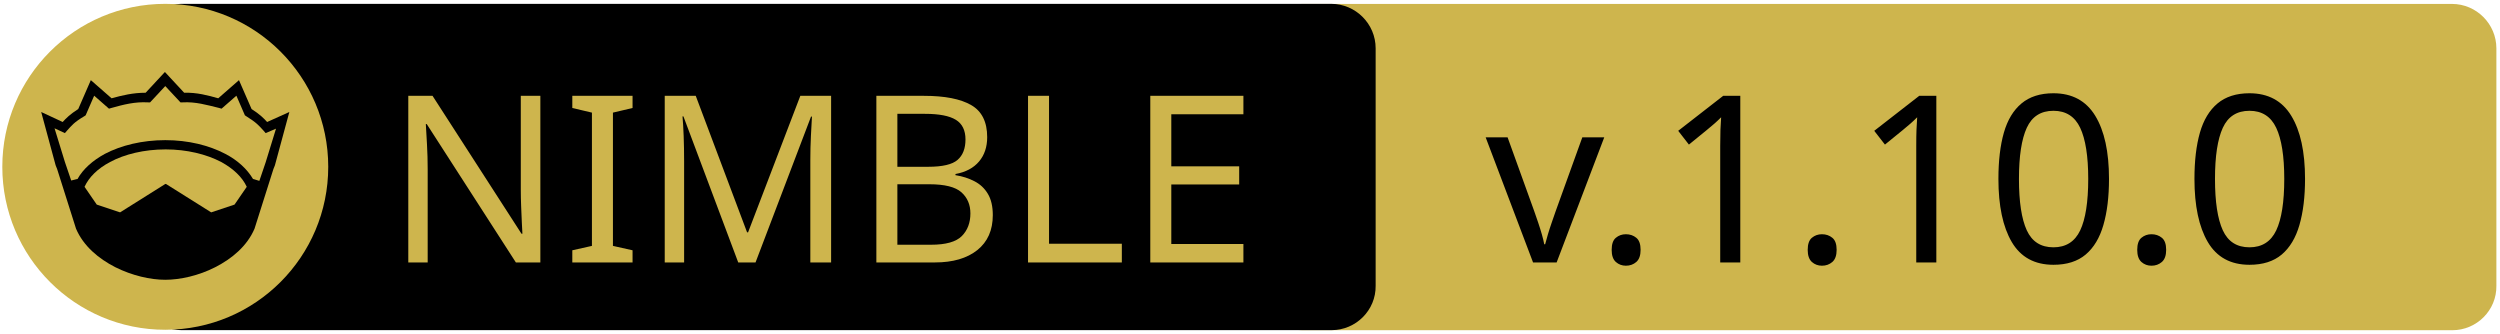
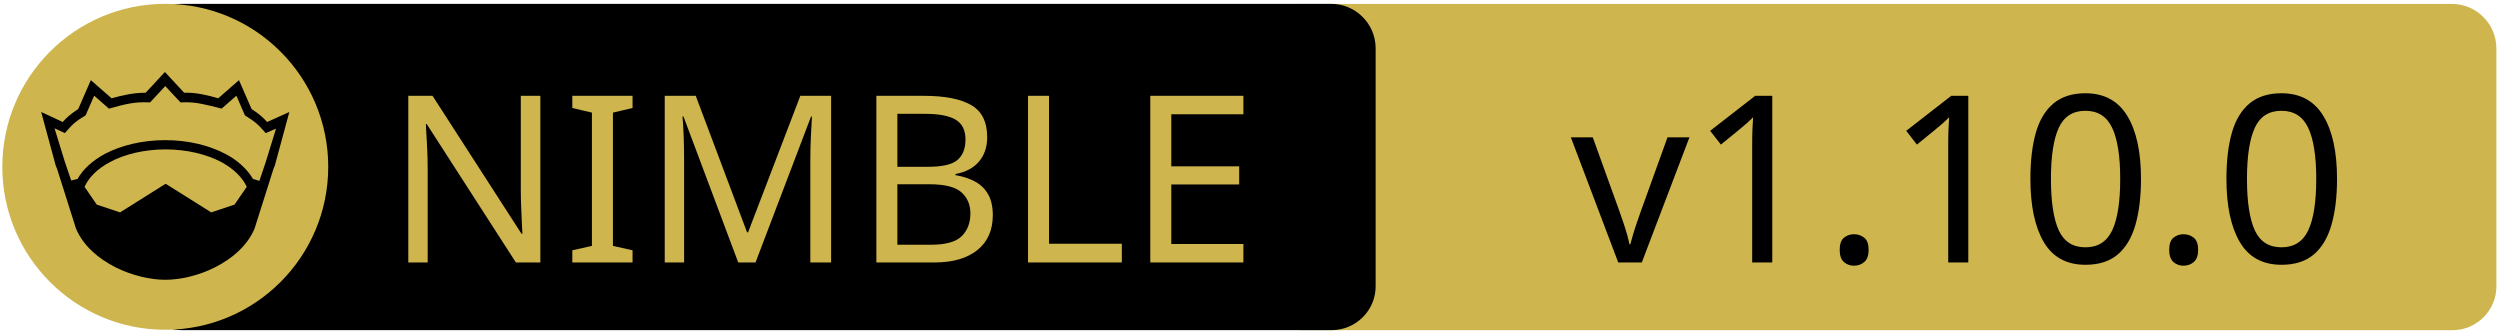
<svg xmlns="http://www.w3.org/2000/svg" xmlns:xlink="http://www.w3.org/1999/xlink" width="675" height="90" xml:space="preserve" version="1.1">
  <a xlink:href="https://github.com/nim-lang/langserver">
    <g>
      <path fill="#CEB54D" id="svg_15" d="m662.123,89.159l-310.5,0c-6.6,0 -12,-5.4 -12,-12l0,-64.1c0,-6.6 5.4,-12 12,-12l310.4,0c6.6,0 12,5.4 12,12l0,64.1c0.1,6.6 -5.3,12 -11.9,12z" />
      <path id="svg_1" d="m359.524,89.139l-310.5,0c-6.6,0 -12,-5.4 -12,-12l0,-64.1c0,-6.6 5.4,-12 12,-12l310.4,0c6.6,0 12,5.4 12,12l0,64.1c0.1,6.6 -5.3,12 -11.9,12z" />
      <rect id="svg_2" fill="none" height="45.9" width="315.3" class="st0" y="24.539" x="60.224" />
      <circle id="svg_4" fill="#CEB54D" r="44" cy="45.039" cx="44.624" class="st1" />
      <g id="XMLID_4_">
        <path id="svg_5" d="m78.124,30.239l-3.9,14.4l-0.4,1l-5.1,16.1c0,0 0,0 0,0c-2,4.7 -6.1,8.1 -10.6,10.4c-4.5,2.3 -9.5,3.4 -13.5,3.4c-4,0 -8.9,-1.1 -13.5,-3.4c-4.5,-2.3 -8.6,-5.7 -10.6,-10.4c0,0 0,0 0,0l-5.1,-16.1l-0.4,-1l-3.9,-14.4l5.8,2.7c0.9,-1 2,-2.1 4.2,-3.5l3.4,-7.8l5.6,4.9c2.9,-0.8 5.8,-1.5 9.2,-1.5l5.2,-5.6l5.2,5.6c3.4,-0.1 6.4,0.7 9.2,1.5l5.6,-4.9l3.4,7.8c2.2,1.4 3.3,2.5 4.2,3.5l6,-2.7z" />
        <g id="XMLID_6_">
          <g id="svg_6">
            <path id="svg_7" fill="#CEB54D" d="m66.624,50.439l-3.3,4.8l-6.3,2.1l-12.1,-7.6c-0.1,-0.1 -0.3,-0.1 -0.4,0l-12.1,7.6l-6.3,-2.1l-3.3,-4.8c1.2,-2.6 3.5,-4.9 6.9,-6.7c3.9,-2.1 9.2,-3.4 15,-3.4c5.7,0 11,1.3 15,3.4c3.3,1.8 5.7,4.1 6.9,6.7z" class="st1" />
          </g>
          <g id="svg_8" />
        </g>
        <g id="XMLID_5_">
          <g id="svg_9">
            <path id="svg_10" fill="#CEB54D" d="m74.524,34.739l-2.8,9.1l-1.7,5l-1.6,-0.5c0,0 -0.1,0 -0.1,0c-1.6,-2.7 -4.2,-5.1 -7.5,-6.8c-4.4,-2.3 -10,-3.7 -16.2,-3.7c-6.2,0 -11.9,1.4 -16.3,3.7c-3.3,1.8 -5.9,4.1 -7.4,6.8c0,0 -0.1,0 -0.1,0l-1.6,0.4l-1.7,-5l-2.8,-9.1l2.8,1.3l0.6,-0.7c1.2,-1.3 1.8,-2.2 4.7,-3.9l0.3,-0.2l2.3,-5.3l4,3.5l0.7,-0.2c3.2,-0.9 6.3,-1.7 9.8,-1.5l0.6,0l4.1,-4.4l4.1,4.4l0.6,0c3.5,-0.2 6.5,0.7 9.8,1.5l0.7,0.2l4,-3.5l2.3,5.3l0.3,0.2c2.9,1.8 3.5,2.6 4.7,3.9l0.6,0.7l2.8,-1.2z" class="st1" />
          </g>
          <g id="svg_11" />
        </g>
      </g>
      <text x="-442" y="-350.021" id="svg_16" font-size="63px" font-family="'PT Sans Caption', 'Tahoma', 'Helvetica Neue Medium', 'PT Sans', sans-serif" fill="#CEB54D" class="st1 st2 st3" transform="matrix(1 0 0 1 546.13 420.879)">NIMBLE</text>
-       <text x="-145.0" y="-350.012" id="svg_17" font-size="63.012px" font-family="'PT Sans Caption', 'Tahoma', 'Helvetica Neue Medium', 'PT Sans', sans-serif" fill="#000000" class="st1 st2 st3" transform="matrix(1 0 0 1 546.13 420.879)">v.1.10.0</text>
+       <text x="-122.0" y="-350.012" id="svg_17" font-size="63.012px" font-family="'PT Sans Caption', 'Tahoma', 'Helvetica Neue Medium', 'PT Sans', sans-serif" fill="#000000" class="st1 st2 st3" transform="matrix(1 0 0 1 546.13 420.879)">v1.10.0</text>
    </g>
  </a>
</svg>
